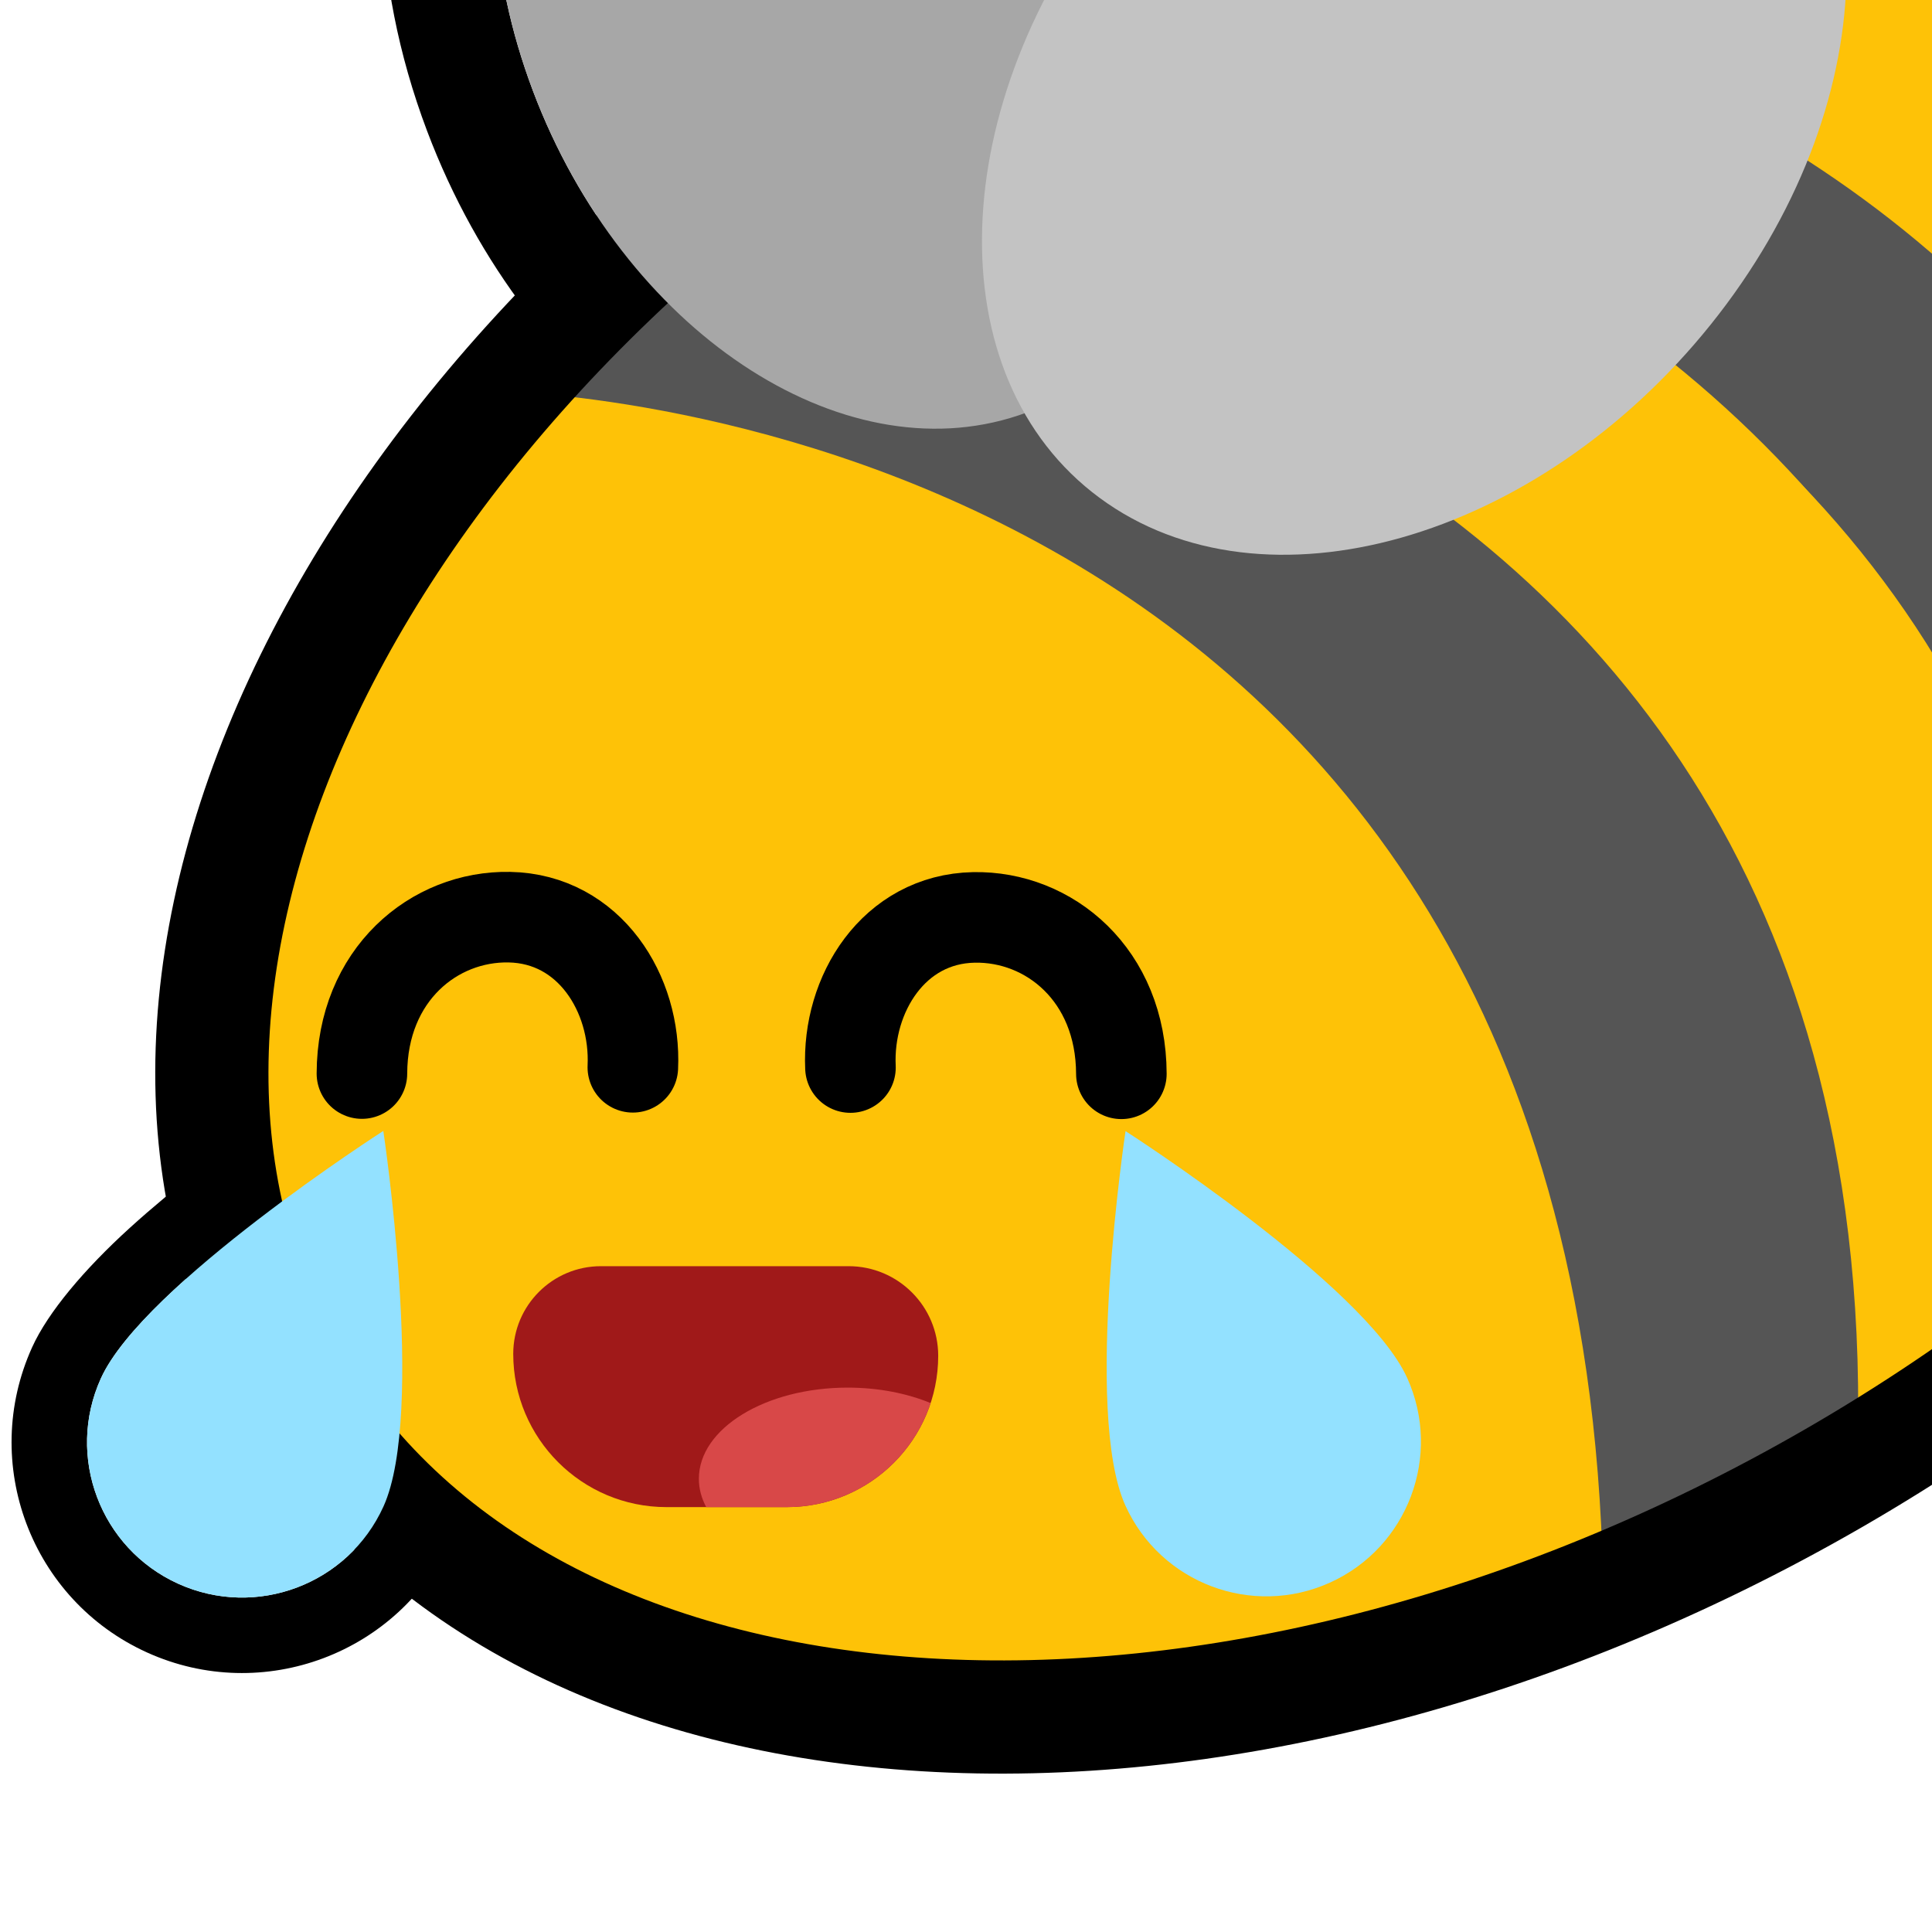
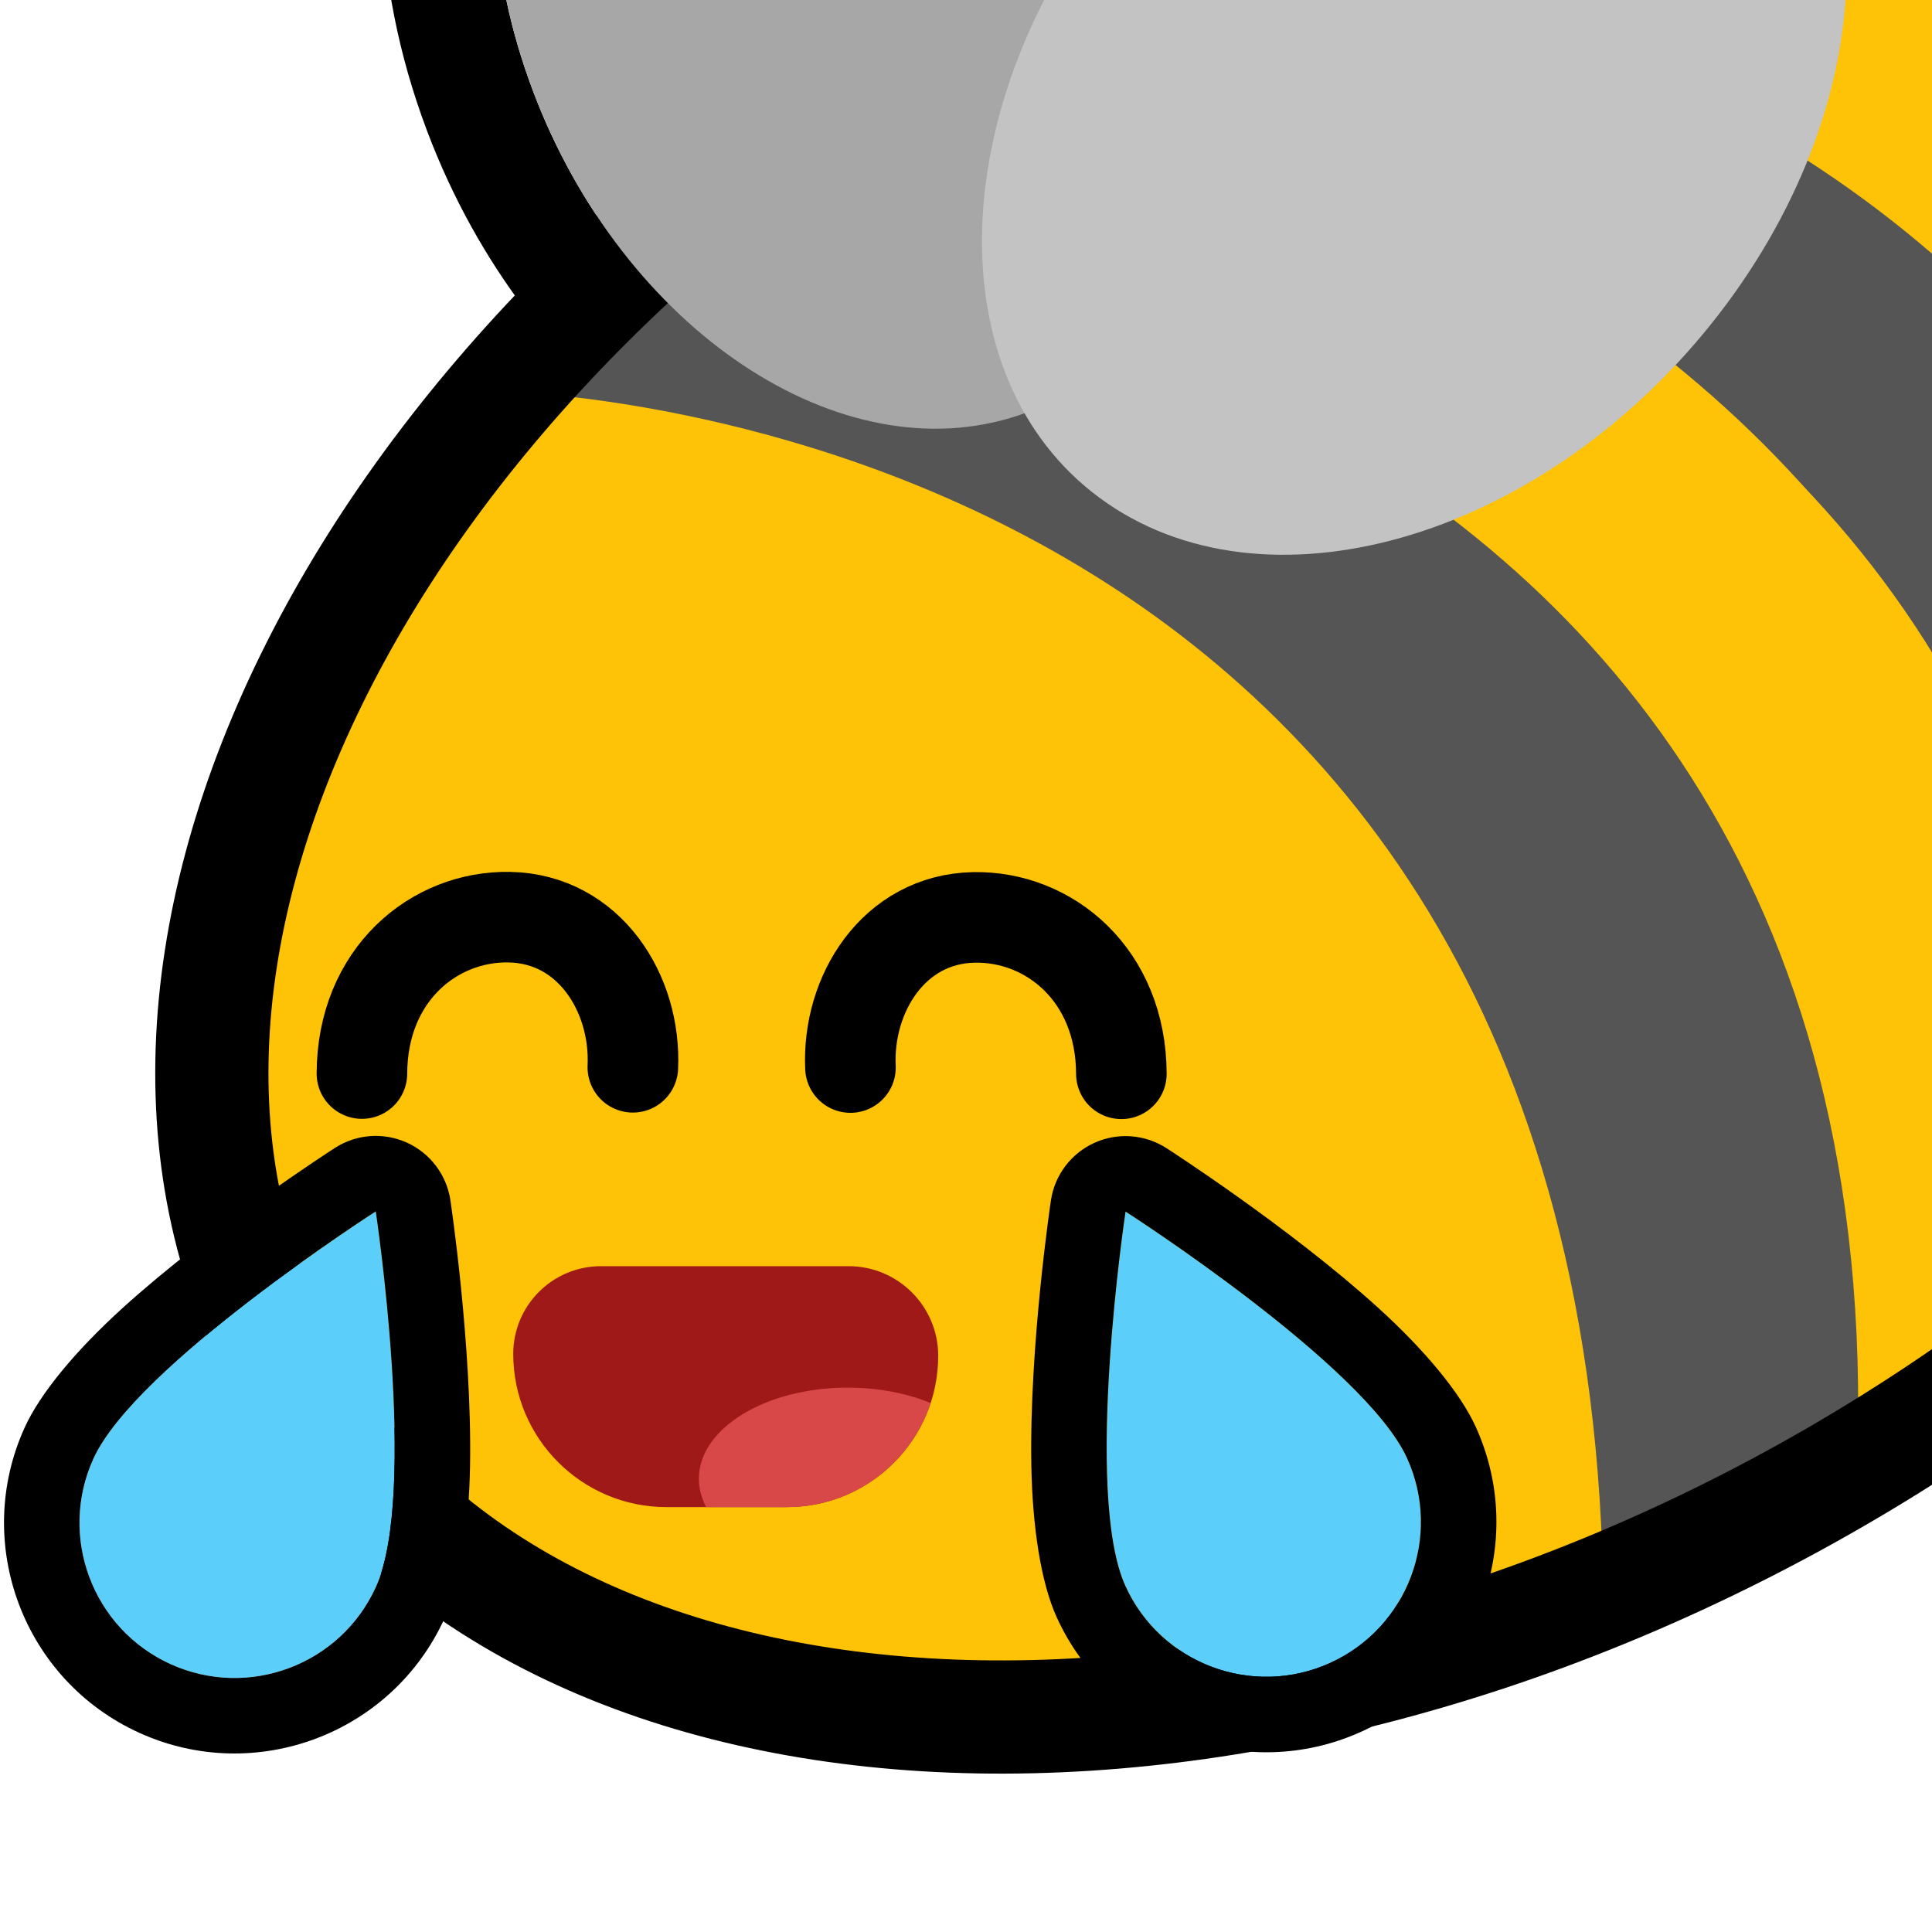
<svg xmlns="http://www.w3.org/2000/svg" width="100%" height="100%" viewBox="0 0 256 256" version="1.1" xml:space="preserve" style="fill-rule:evenodd;clip-rule:evenodd;stroke-linecap:round;stroke-linejoin:round;stroke-miterlimit:1.5;">
-   <rect id="blobbee_laugh_tears" x="-0" y="0" width="256" height="256" style="fill:none;" />
+   <rect id="blobbee_laugh_tears" x="0" y="0" width="256" height="256" style="fill:none;" />
  <clipPath id="_clip1">
-     <rect x="-0" y="0" width="256" height="256" />
+     <rect x="0" y="0" width="256" height="256" />
  </clipPath>
  <g clip-path="url(#_clip1)">
    <path id="Wings-outline" d="M129.457,71.439C101.62,74.152 70.004,52.917 56.583,17.332C41.238,-23.356 56.638,-63.617 86.987,-73.764C110.642,-81.673 139.399,-69.767 157.884,-44.535C184.732,-63.181 216.987,-65.526 237.979,-50.045C265.408,-29.818 267.488,16.097 238.398,52.369C209.763,88.073 163.808,97.957 136.809,78.046C134.11,76.056 131.659,73.845 129.457,71.439ZM135.756,54.763C138.246,59.112 141.562,62.914 145.712,65.974C167.403,81.971 203.691,71.669 226.696,42.984C249.701,14.299 250.768,-21.976 229.076,-37.973C209.154,-52.665 176.918,-45.173 153.969,-21.629C141.008,-50.189 114.034,-66.991 91.744,-59.538C68.16,-51.653 58.694,-19.58 70.618,12.039C82.543,43.658 111.372,62.927 134.957,55.041C135.225,54.952 135.491,54.859 135.756,54.763Z" />
-     <path id="Left-tear-outline" d="M60.679,148.365C60.679,148.365 63.563,167.588 63.282,183.579C63.139,191.718 62.022,199.107 59.924,203.738C52.964,219.099 34.842,225.92 19.481,218.96C4.12,212 -2.701,193.879 4.259,178.517C6.356,173.887 11.175,168.174 17.2,162.7C29.037,151.945 45.391,141.438 45.391,141.438C48.244,139.608 51.83,139.348 54.917,140.747C58.005,142.145 60.174,145.013 60.679,148.365ZM50.791,149.855C50.791,149.855 18.977,170.263 13.367,182.644C8.685,192.978 13.274,205.169 23.608,209.851C33.942,214.533 46.133,209.945 50.815,199.611C56.425,187.229 50.791,149.855 50.791,149.855Z" />
    <path id="Body" d="M127.902,1.921C208.729,-44.745 300.137,-39.183 331.897,14.333C363.657,67.85 323.82,149.185 242.993,195.851C162.165,242.517 70.758,236.955 38.998,183.439C7.237,129.922 47.074,48.587 127.902,1.921Z" style="fill:rgb(254,194,7);" />
    <g id="Stripes">
      <path d="M188.793,-16.095C187.039,-14.699 315.054,-20.58 327.076,109.803C391.095,-61.796 189.429,-29.021 188.793,-16.095Z" style="fill:rgb(85,85,85);" />
      <path d="M327.076,111.159C319.401,-14.647 191.893,-17.614 192.59,-21.35L145.073,-3.751C145.073,-3.751 299.034,-6.142 304.518,142.104L323.15,113.42" style="fill:rgb(254,194,7);" />
      <path d="M275.897,172.628L304.252,142.104C298.868,-6.332 141.84,-8.914 141.842,-8.859L116.671,5.99C116.437,6.032 279.066,19.108 275.897,172.628Z" style="fill:rgb(85,85,85);" />
      <path d="M118.8,6.104L91.65,27.286C91.65,27.286 247.73,42.825 246.071,194.336L275.383,174.688C286.256,24.404 117.148,7.374 114.749,9.264" style="fill:rgb(254,194,7);" />
      <path d="M85.819,30.174L65.463,51.814C65.463,51.814 209.143,53.111 212.42,209.36L246.071,194.336C251.812,38.125 90.484,31.835 85.819,30.174Z" style="fill:rgb(85,85,85);" />
    </g>
    <path id="Body-outline" d="M127.902,1.921C208.729,-44.745 300.137,-39.183 331.897,14.333C363.657,67.85 323.82,149.185 242.993,195.851C162.165,242.517 70.758,236.955 38.998,183.439C7.237,129.922 47.074,48.587 127.902,1.921Z" style="fill:none;stroke:black;stroke-width:15px;" />
    <g id="Wings">
      <path id="Back-wing" d="M91.744,-59.538C115.328,-67.424 144.157,-48.156 156.082,-16.536C168.007,15.083 158.541,47.156 134.957,55.041C111.372,62.927 82.543,43.658 70.618,12.039C58.694,-19.58 68.16,-51.653 91.744,-59.538Z" style="fill:rgb(167,167,167);" />
      <path id="Front-wing" d="M229.076,-37.973C250.768,-21.976 249.701,14.299 226.696,42.984C203.691,71.669 167.403,81.971 145.712,65.974C124.02,49.977 125.087,13.702 148.092,-14.983C171.097,-43.668 207.385,-53.97 229.076,-37.973Z" style="fill:rgb(195,195,195);" />
    </g>
    <g id="Face">
      <g id="Mouth">
        <path id="Mouth-backgorund" d="M124.317,179.648C124.317,190.715 115.332,199.7 104.265,199.7L88.313,199.7C77.106,199.7 68.007,190.601 68.007,179.394C68.007,172.982 73.213,167.776 79.625,167.776L112.446,167.776C118.998,167.776 124.317,173.096 124.317,179.648Z" style="fill:rgb(160,25,25);" />
        <path id="Mouth-backgorund1" d="M93.579,199.7C92.946,198.517 92.604,197.253 92.604,195.941C92.604,189.277 101.441,183.866 112.325,183.866C116.393,183.866 120.175,184.622 123.316,185.916C120.682,193.917 113.144,199.7 104.265,199.7L93.579,199.7Z" style="fill:rgb(216,72,72);" />
      </g>
      <g id="Eyes">
        <path id="Right-eye" d="M83.854,141.422C84.306,131.693 78.122,121.735 67.498,121.529C57.521,121.336 47.997,129.137 47.957,142.252" style="fill:none;stroke:black;stroke-width:12px;" />
        <path id="Left-eye" d="M112.69,141.455C112.238,131.725 118.422,121.767 129.045,121.561C139.023,121.368 148.546,129.169 148.587,142.284" style="fill:none;stroke:black;stroke-width:12px;" />
      </g>
    </g>
-     <path id="Right-tear" d="M149.142,149.881C149.142,149.881 180.86,170.227 186.453,182.571C191.121,192.874 186.546,205.028 176.243,209.696C165.94,214.364 153.786,209.789 149.118,199.486C143.525,187.142 149.142,149.881 149.142,149.881Z" style="fill:rgb(147,225,255);" />
-     <path id="Left-tear" d="M50.791,149.855C50.791,149.855 18.977,170.263 13.367,182.644C8.685,192.978 13.274,205.169 23.608,209.851C33.942,214.533 46.133,209.945 50.815,199.611C56.425,187.229 50.791,149.855 50.791,149.855Z" style="fill:rgb(147,225,255);" />
+     <path id="Right-tear" d="M149.142,160.539C149.142,160.539 180.86,180.885 186.453,193.229C191.121,203.532 186.546,215.687 176.243,220.354C165.94,225.022 153.786,220.448 149.118,210.145C143.525,197.8 149.142,160.539 149.142,160.539Z" style="fill:rgb(91,206,250);" />
+     <path d="M154.542,152.122C154.542,152.122 170.849,162.599 182.652,173.323C188.662,178.784 193.469,184.483 195.561,189.102C202.507,204.432 195.7,222.518 180.37,229.463C165.04,236.409 146.955,229.602 140.009,214.272C137.916,209.653 136.801,202.281 136.658,194.162C136.378,178.217 139.254,159.049 139.254,159.049C139.759,155.697 141.928,152.829 145.015,151.431C148.103,150.032 151.689,150.292 154.542,152.122ZM149.142,160.539C149.142,160.539 143.525,197.8 149.118,210.145C153.786,220.448 165.94,225.022 176.243,220.354C186.546,215.687 191.121,203.532 186.453,193.229C180.86,180.885 149.142,160.539 149.142,160.539Z" />
+     <path id="Left-tear" d="M49.791,160.514C49.791,160.514 17.977,180.921 12.367,193.303C7.685,203.637 12.274,215.828 22.608,220.51C32.942,225.192 45.133,220.603 49.815,210.269C55.425,197.888 49.791,160.514 49.791,160.514Z" style="fill:rgb(91,206,250);" />
+     <path d="M59.679,159.023C59.679,159.023 62.563,178.246 62.282,194.237C62.139,202.376 61.022,209.766 58.924,214.396C51.964,229.757 33.842,236.578 18.481,229.618C3.12,222.659 -3.701,204.537 3.259,189.176C5.356,184.545 10.175,178.833 16.2,173.359C28.037,162.603 44.391,152.097 44.391,152.097C47.244,150.266 50.83,150.006 53.917,151.405C57.005,152.804 59.174,155.671 59.679,159.023ZM49.791,160.514C49.791,160.514 17.977,180.921 12.367,193.303C7.685,203.637 12.274,215.828 22.608,220.51C32.942,225.192 45.133,220.603 49.815,210.269C55.425,197.888 49.791,160.514 49.791,160.514Z" />
  </g>
</svg>
